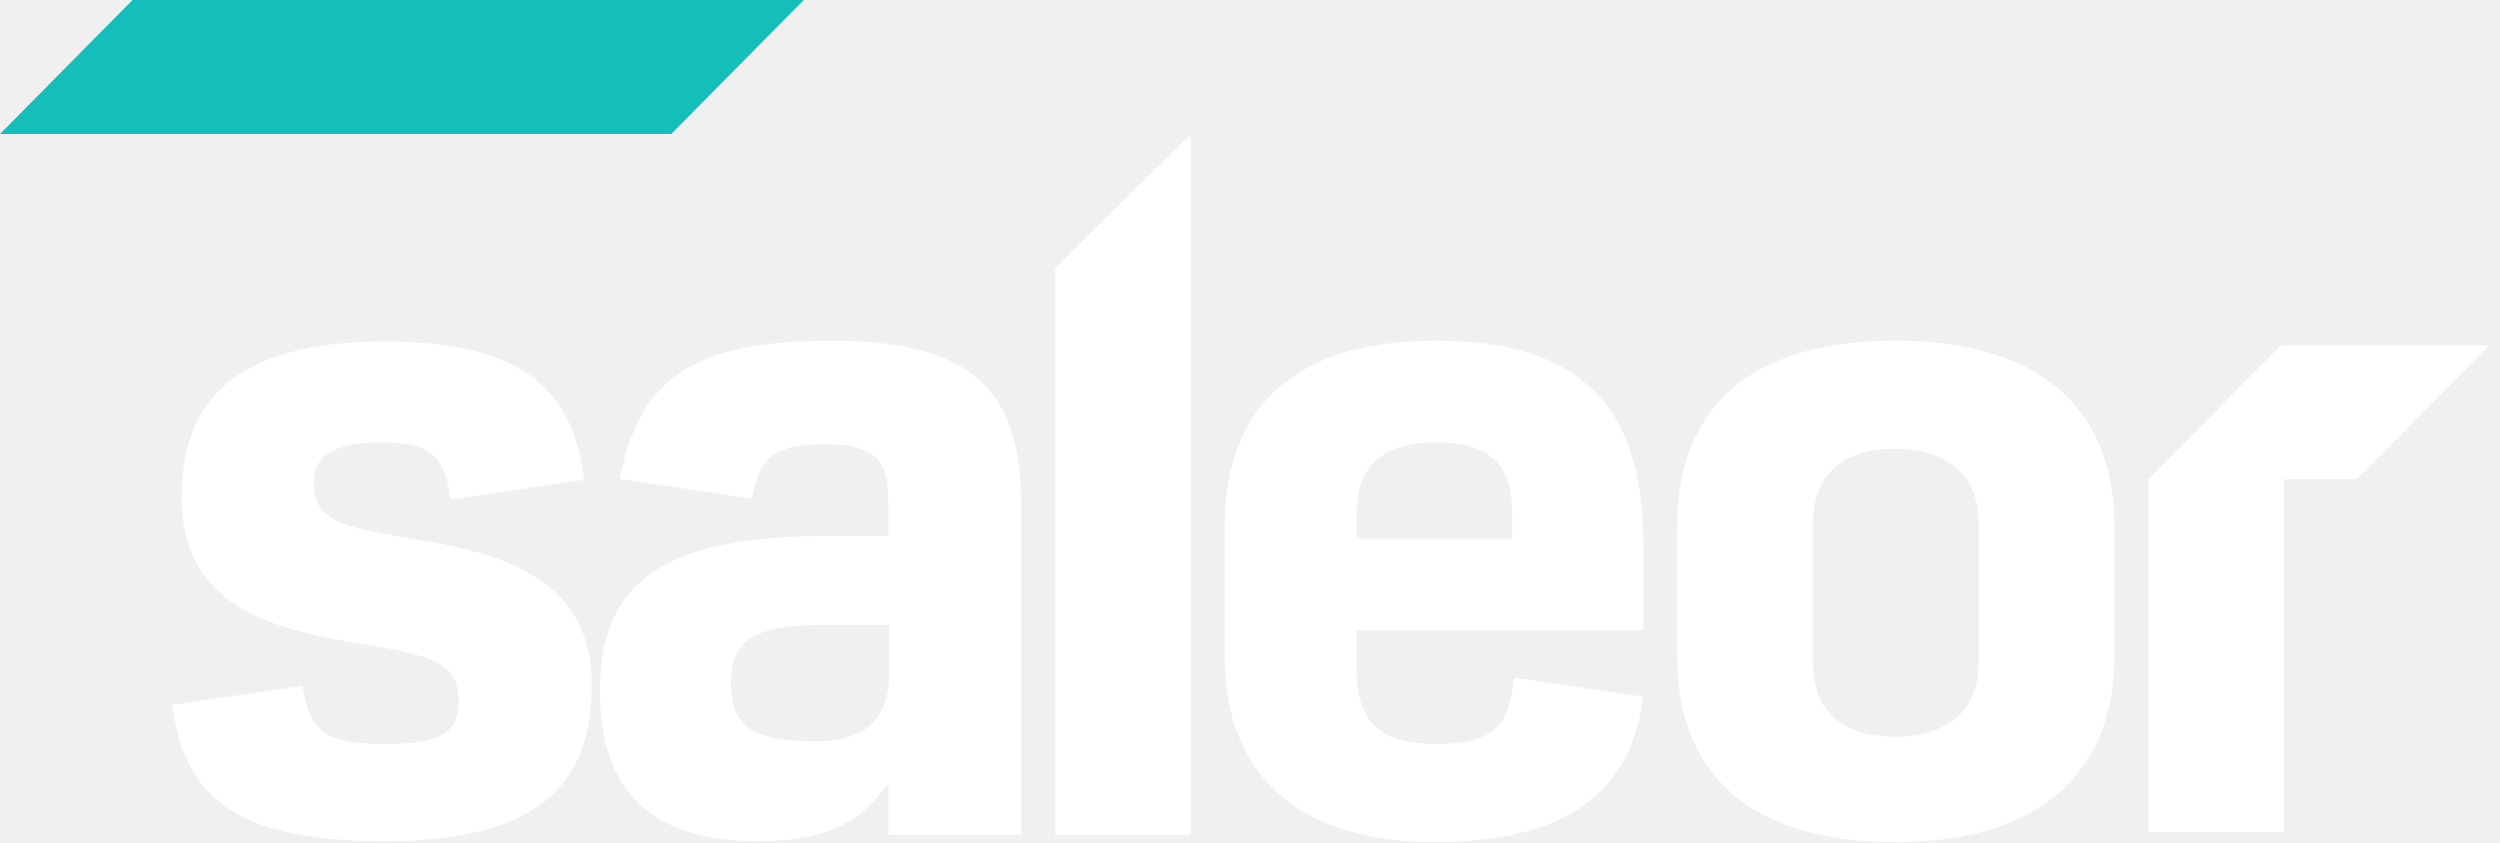
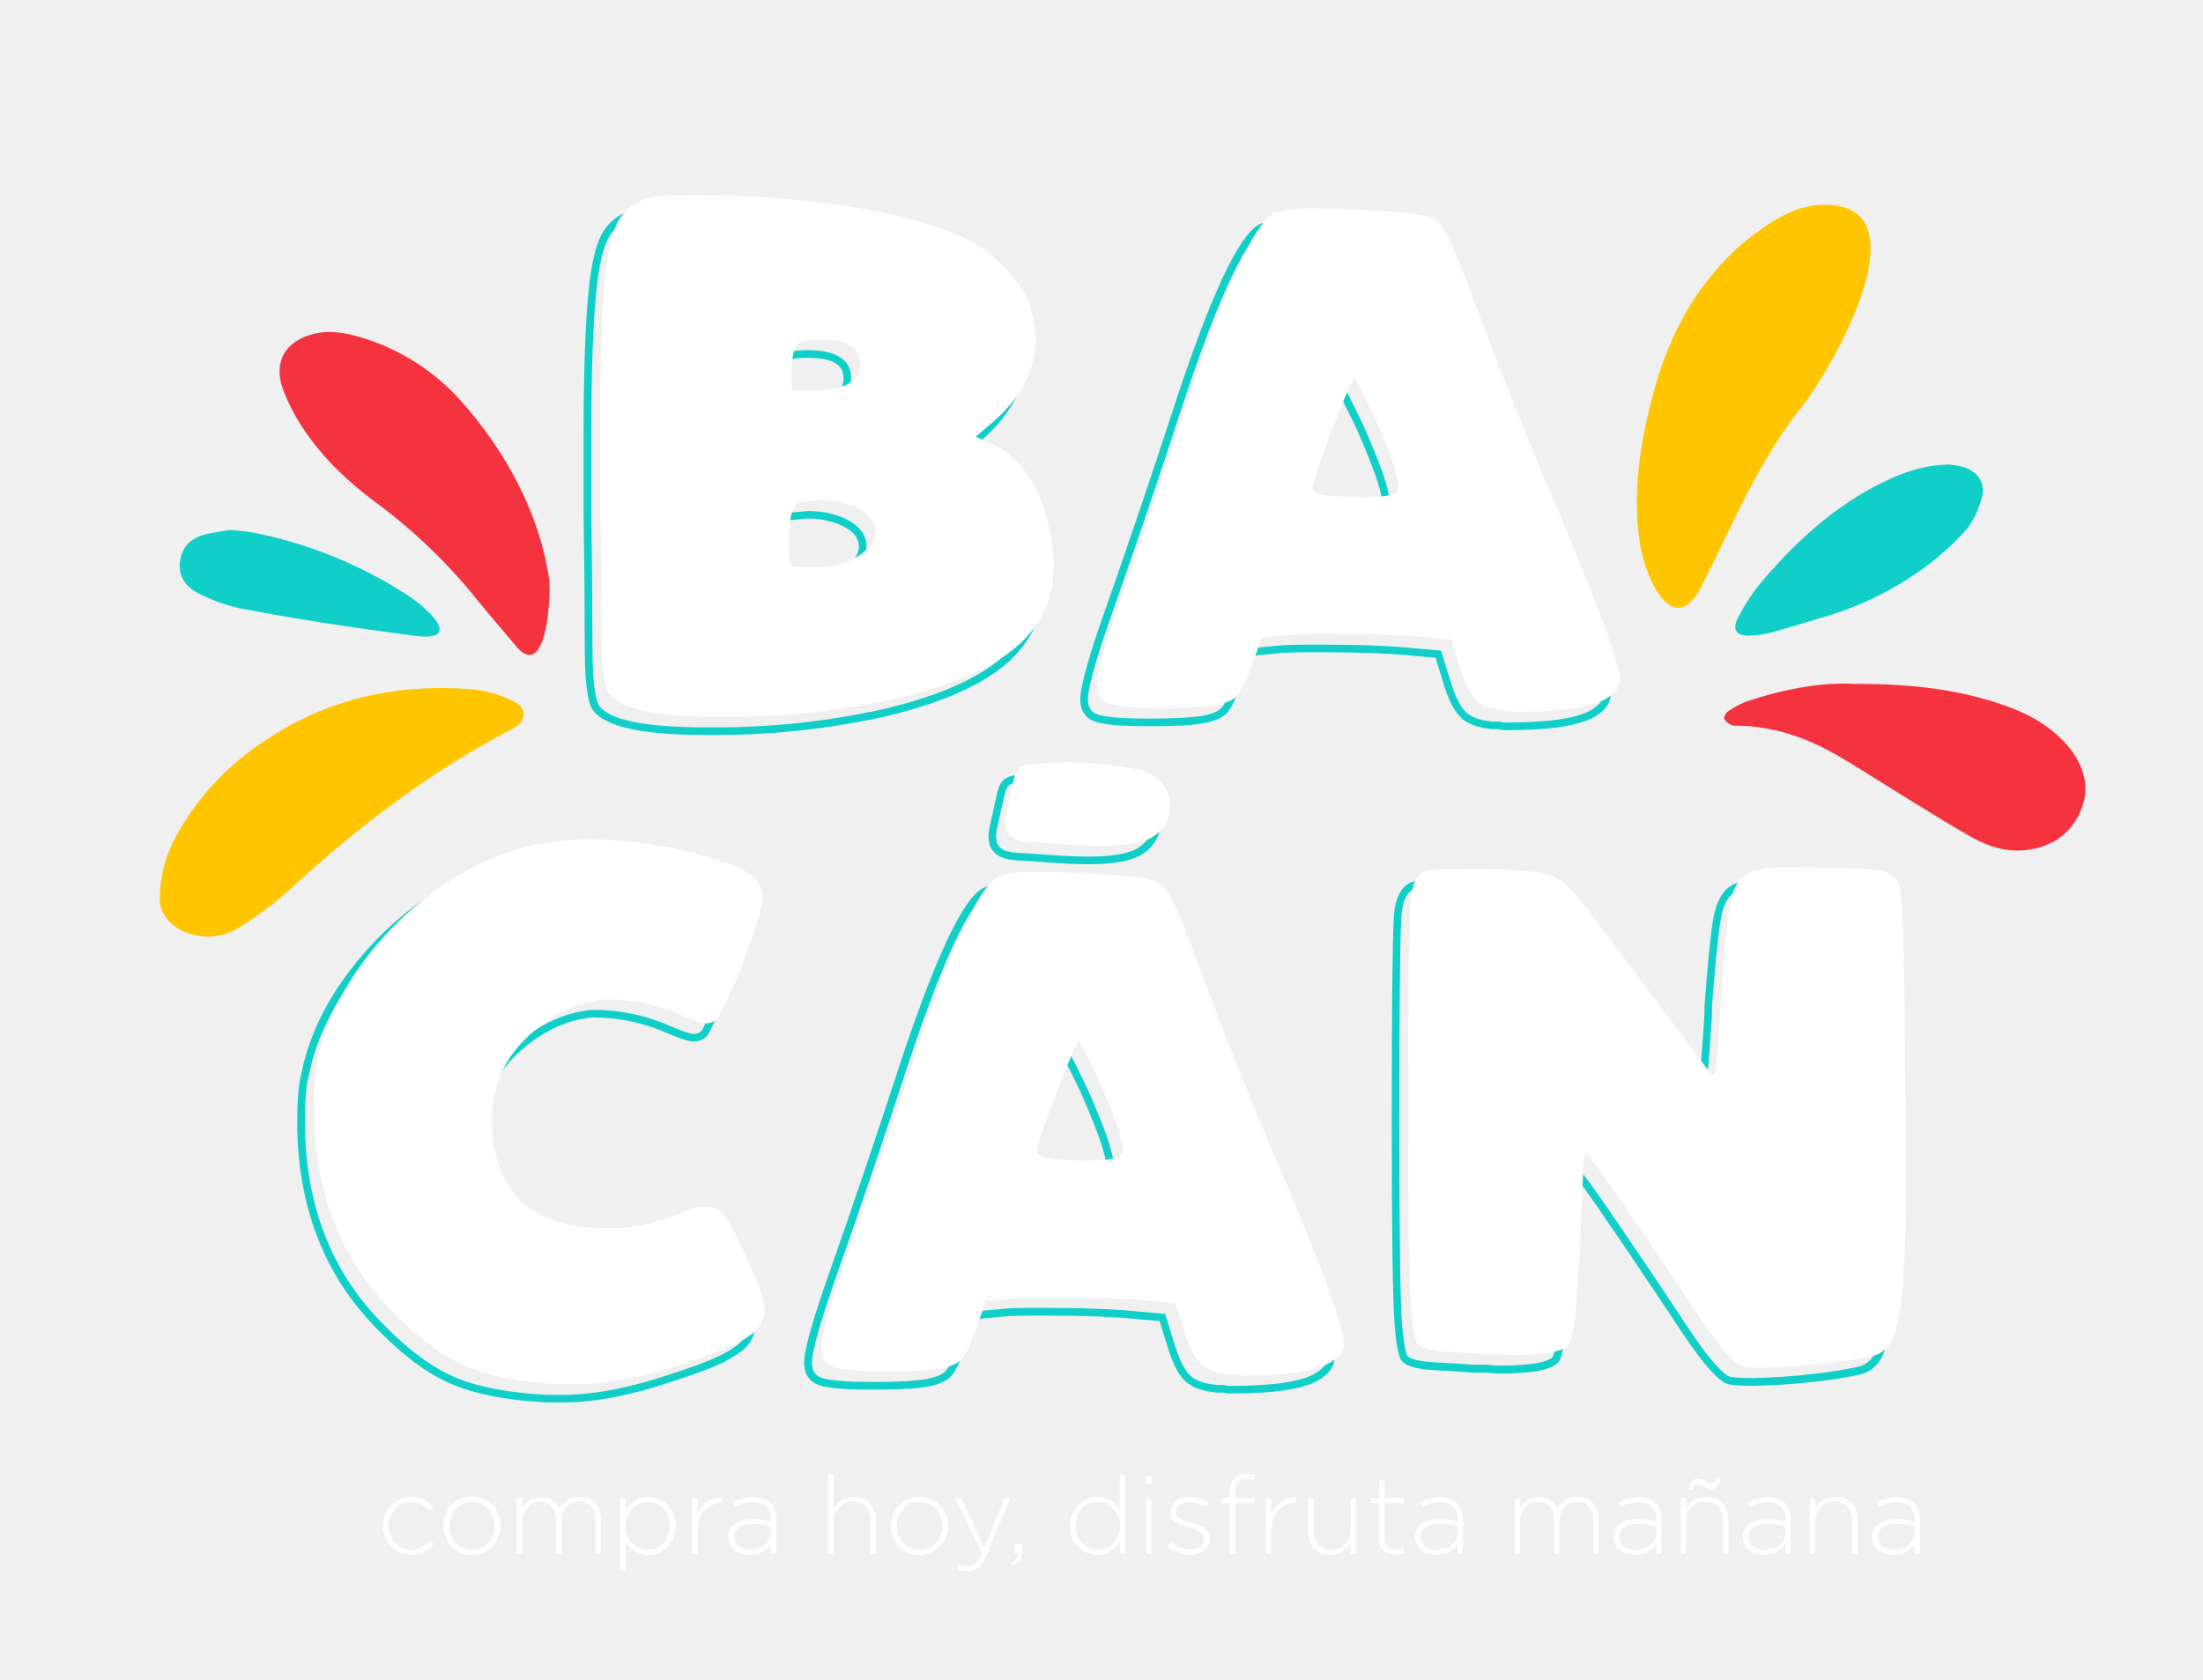
- <svg xmlns="http://www.w3.org/2000/svg" width="95" height="32" viewBox="0 0 95 32" fill="none">
-   <path d="M5.038 0L0 5.091H25.507L30.545 0H5.038Z" fill="#13BEBB" />
-   <path d="M14.642 31.965C20.909 31.965 22.485 29.445 22.485 25.994C22.485 21.748 18.653 20.954 15.466 20.436C13.031 20.022 11.921 19.815 11.921 18.331C11.921 17.226 12.887 16.812 14.463 16.812C16.397 16.812 16.934 17.364 17.113 18.986L22.199 18.227C21.769 14.741 19.799 12.98 14.606 12.98C8.912 12.98 6.907 15.258 6.907 18.883C6.871 23.577 11.312 24.061 14.606 24.613C16.648 24.993 17.436 25.338 17.436 26.684C17.436 27.789 16.755 28.272 14.714 28.272C12.458 28.272 11.777 27.892 11.491 26.063L6.549 26.788C7.014 30.481 9.199 31.965 14.642 31.965Z" fill="white" />
-   <path d="M31.035 28.169C28.635 28.169 27.776 27.651 27.776 25.925C27.776 24.371 28.635 23.75 31.214 23.75H33.792V25.545C33.792 27.271 32.933 28.169 31.035 28.169ZM28.814 31.965C31.608 31.965 32.861 31.068 33.757 29.756V31.724H38.806V19.228C38.806 15.051 37.194 12.946 31.608 12.946C26.2 12.946 24.302 14.464 23.55 18.192L28.564 18.952C28.886 17.364 29.352 16.881 31.429 16.881C33.434 16.881 33.757 17.709 33.757 19.09V20.367H31.393C24.983 20.367 22.798 22.3 22.798 26.235C22.798 30.101 24.768 31.965 28.814 31.965Z" fill="white" />
-   <path d="M40.095 31.724H45.252V5.091L40.095 10.182V31.724Z" fill="white" />
-   <path d="M51.555 20.47V19.539C51.555 17.916 52.307 16.811 54.563 16.811C56.748 16.811 57.464 17.744 57.464 19.539V20.47H51.555ZM54.563 32C60.508 32 62.084 29.238 62.442 26.477L57.536 25.752C57.321 27.409 56.999 28.272 54.563 28.272C52.093 28.272 51.555 27.064 51.555 25.476V23.957H62.442V20.643C62.442 16.018 60.616 12.945 54.563 12.945C48.583 12.945 46.541 16.052 46.541 19.987V24.958C46.541 28.79 48.619 32 54.563 32Z" fill="white" />
-   <path d="M72.004 32C77.912 32 80.348 28.997 80.348 24.958V19.987C80.348 15.88 77.912 12.945 72.004 12.945C66.094 12.945 63.731 15.88 63.731 19.987V24.958C63.731 28.997 66.059 32 72.004 32ZM72.004 27.996C69.926 27.996 68.888 26.926 68.888 25.2V19.884C68.888 18.123 69.926 17.053 72.004 17.053C74.081 17.053 75.191 18.123 75.191 19.884V25.2C75.191 26.926 74.081 27.996 72.004 27.996Z" fill="white" />
-   <path fill-rule="evenodd" clip-rule="evenodd" d="M89.558 18.213H86.794V31.616H81.637V18.213L86.675 13.123H94.596L89.558 18.213Z" fill="white" />
+ <svg xmlns="http://www.w3.org/2000/svg" id="Capa_1" data-name="Capa 1" viewBox="0 0 809.73 617.38">
+   <defs>
+     <style>.cls-1{fill:#10cfc9;}.cls-2{fill:#fff;}.cls-3{fill:#ffc600;}.cls-4{fill:#f5333f;}</style>
+   </defs>
+   <path class="cls-1" d="M261.54,270.22h-2.48c-23.09,0-36.53-3-41.1-9.06-1.38-1.92-2.25-6-2.75-12.76-.24-2.85-.36-12.84-.36-30.53l-.35-30.06V159.49c0-22.15.59-39.57,1.77-51.79,1-10.67,2.71-18,5.32-22.35s7.07-7.45,13.07-8.95c2-.5,6.89-.75,14.85-.75A368.43,368.43,0,0,1,309,80.09c17.87,3,32.11,7,42.31,12a55.48,55.48,0,0,1,15.1,11.63c4.49,4.86,7.51,9.81,9,14.7a49.59,49.59,0,0,1,1.83,11.37c0,11.2-4.92,21.43-14.6,30.39l-6.17,5.33,1.9.86c12.14,4.86,20.17,15.91,23.79,32.82a75.84,75.84,0,0,1,1.8,13.74c0,12.64-4.75,23.11-14.11,31.14-9.21,7.89-23.75,14.3-43.21,19.05A285,285,0,0,1,261.54,270.22Zm-12-191.77c-9.5,0-12.95.37-14.17.67-5.26,1.32-9.07,3.9-11.34,7.68-2.36,3.93-4,11-4.94,21.16-1.17,12.13-1.76,29.47-1.76,51.53v28.3l.35,30.06c0,17.38.12,27.58.35,30.33.59,8,1.64,10.52,2.22,11.33,3.93,5.23,17,7.9,38.84,7.9h2.48a282,282,0,0,0,64.42-7c19-4.63,33.17-10.84,42.05-18.45,8.71-7.47,13.13-17.23,13.13-29a74.59,74.59,0,0,0-1.74-13.17c-3.42-15.92-10.87-26.3-22.15-30.81l-5.94-2.7,9.44-8.15c9.05-8.38,13.66-17.92,13.66-28.31a48.14,48.14,0,0,0-1.72-10.63c-1.33-4.41-4.14-9-8.34-13.54a53,53,0,0,0-14.3-11c-9.93-4.85-23.91-8.79-41.51-11.71A365,365,0,0,0,249.51,78.45ZM294.8,215.38H292L284.7,215l-.86-7.34v-4.25c0-9.2,1.69-13.9,5.31-14.8l.2,0,7.21-.71A33.62,33.62,0,0,1,309.11,190c6.23,2.59,9.38,6.24,9.38,10.85a9.84,9.84,0,0,1-4.47,8.21C309.14,213.24,302.65,215.38,294.8,215.38Zm-7.59-3.09,4.84.29h2.75c7.16,0,13.05-1.91,17.49-5.68,2.31-1.69,3.39-3.63,3.39-6,0-3.41-2.49-6.12-7.63-8.26a31.09,31.09,0,0,0-11.42-2l-6.88.69c-1,.31-3.11,2.15-3.11,12.06v4.16Zm6.88-62H284.9V141.8c0-5.69.68-9.08,2.14-10.67s4.63-2.41,9.88-2.41c13.15,0,15.91,5.57,15.91,10.25C312.83,146.47,306.52,150.27,294.09,150.27Zm-6.38-2.8h6.38c15.93,0,15.93-6.4,15.93-8.5,0-1.84,0-7.45-13.1-7.45-5.83,0-7.4,1-7.81,1.49s-1.4,2.25-1.4,8.79Z" />
+   <path class="cls-1" d="M553.78,268.45a10.81,10.81,0,0,1-3-.36h-2.27c-5.4-.5-9.32-2-11.78-4.48s-4.57-6.84-6.54-13.51l-2.55-8.28-7.2-.62c-8.46-.94-20.55-1.41-36-1.41-9.56,0-12.87.18-14,.34l-10.5,1-3.24,9.07c-2.2,6.12-4,10-5.56,11.76s-4.58,3.23-9,4S431.17,267,422.17,267c-9.19,0-15.38-.48-18.95-1.47-4-1.1-6.16-4-6.16-8.42,0-4.94,3.38-16.78,10.34-36.21,8.46-24.2,16.31-47.4,23.34-69,13.92-42.74,24.45-65.46,32.18-69.45,3.09-1.29,7.2-1.92,12.32-1.92,8.9,0,18.34.29,28,.88,9.93.61,16.11,1.52,18.89,2.78,2.68,1.07,5.36,4.67,8.14,11s7.83,19.36,14.89,38.65c9.34,23.82,17.31,43.32,23.67,57.94C584.42,228.69,592,249.47,592,255.37c0,2.85-1.64,5.38-4.88,7.53C581.64,266.63,570.74,268.45,553.78,268.45ZM551,265.29h.23l.22.07a7.71,7.71,0,0,0,2.38.28c16.15,0,26.83-1.7,31.76-5.06,2.45-1.63,3.63-3.33,3.63-5.21,0-5.44-7.7-26.45-22.88-62.43-6.38-14.64-14.36-34.18-23.72-58.06-7.05-19.26-12-32.21-14.84-38.51-3-6.88-5.3-9-6.67-9.53-1.73-.78-6.19-1.83-18-2.55-9.64-.59-19-.88-27.86-.88-4.74,0-8.49.56-11.14,1.66-4.67,2.41-13.89,16.18-30.7,67.77-7,21.58-14.89,44.8-23.36,69-6.75,18.86-10.18,30.72-10.18,35.27,0,3.14,1.31,4.95,4.1,5.72,3.28.91,9.4,1.37,18.21,1.37s15.43-.35,19.58-1c3.65-.65,6.11-1.68,7.3-3.07.89-1,2.49-3.77,5.05-10.89l3.84-10.74,12.21-1.15c1.68-.23,6.37-.36,14.29-.36,15.51,0,27.7.48,36.24,1.43l9,.79,3.11,10.09c1.81,6.14,3.78,10.28,5.84,12.34s5.33,3.23,9.93,3.67Zm-54.49-75.74c-16.72,0-20.15-1.84-20.15-4.59,0-1.48.76-5.42,7.35-22.44,7.59-19.65,8.36-19.65,9.62-19.65s1.22,0,7.63,13.17c6.53,14.76,9.69,23.85,9.69,27.86,0,2.55-1.52,4.29-4.28,4.91A48.75,48.75,0,0,1,496.46,189.55Zm-17.34-4.7c.39.42,2.8,1.89,17.34,1.89a46.12,46.12,0,0,0,9.25-.67c1.84-.41,2.09-1.28,2.09-2.17,0-2.45-1.64-9.06-9.43-26.68-2.8-5.75-4.34-8.79-5.17-10.37-1,2-3,6.48-6.93,16.68C480.23,179.14,479.18,183.6,479.12,184.85Z" />
+   <path class="cls-1" d="M207.23,515.6h-6.37c-14.33-.71-26-3-34.69-6.65s-17.76-10.3-26.81-19.6c-20-19.73-30.12-45.66-30.12-77,0-8,.48-13.67,1.47-17.35,2.35-12.07,7.67-24,15.77-35.3A123.23,123.23,0,0,1,156,330.49a98.2,98.2,0,0,1,36.43-16.14,108.55,108.55,0,0,1,19-1.8,157.77,157.77,0,0,1,46.4,7.14c7.08,2.19,11.86,4.36,14.63,6.62a11.47,11.47,0,0,1,4.41,9.22c0,2.79-1.83,9.14-5.57,19.41a187.63,187.63,0,0,1-10.13,23.65,6.4,6.4,0,0,1-6.23,4.34c-1,0-3.14-.31-9.39-2.94a66.77,66.77,0,0,0-26.69-5.91h-2l-1.63.33c-6.66.92-13.29,3.81-19.79,8.6s-11.31,10.34-14.25,16.46a43.16,43.16,0,0,0-3.75,18.14c0,11.61,3.26,20.93,9.69,27.7s17.21,10.18,32.07,10.18a59.68,59.68,0,0,0,24.89-5.19,22,22,0,0,1,10.49-2.6,9.53,9.53,0,0,1,7,2.53c2.05,2.31,5,7.57,8.94,16.15,3.91,8.4,6.07,14,6.63,17a10.34,10.34,0,0,1,.4,3.59c0,4.51-2.12,8.12-6.32,10.74-3.83,2.88-11.26,6.08-22.6,9.7C232.86,512.84,218.9,515.6,207.23,515.6Zm4.25-200.25A106.08,106.08,0,0,0,193,317.1a95.49,95.49,0,0,0-35.35,15.69,120.2,120.2,0,0,0-28.86,28.5c-7.87,11-13,22.54-15.33,34.3-.92,3.49-1.39,9.08-1.39,16.72,0,30.6,9.86,55.86,29.31,75.07,8.8,9,17.52,15.42,25.92,19s19.73,5.74,33.66,6.43h6.3c11.36,0,25-2.71,40.59-8.06,10.91-3.48,18.27-6.63,21.9-9.35,3.46-2.17,5.1-4.9,5.1-8.43a8.28,8.28,0,0,0-.21-2.57l-.13-.38c-.45-2.7-2.61-8.23-6.43-16.45s-6.66-13.39-8.44-15.4a6.77,6.77,0,0,0-5-1.65,19.29,19.29,0,0,0-9.24,2.3,62.54,62.54,0,0,1-26.14,5.48c-15.66,0-27.13-3.72-34.1-11.05S174.69,430,174.69,417.61a46.12,46.12,0,0,1,4-19.33,47.78,47.78,0,0,1,15.13-17.53c6.88-5.07,13.94-8.13,21-9.1l2-.37h2.13a69.54,69.54,0,0,1,27.8,6.13c5.59,2.36,7.59,2.72,8.28,2.72a3.63,3.63,0,0,0,3.66-2.66l.06-.15a182.17,182.17,0,0,0,10-23.34c4.47-12.24,5.4-16.78,5.4-18.45a8.63,8.63,0,0,0-3.38-7c-2.44-2-7.05-4.06-13.67-6.11A154.92,154.92,0,0,0,211.48,315.35Z" />
+   <path class="cls-1" d="M452.41,512.33a10.85,10.85,0,0,1-3-.35H447.1c-5.39-.5-9.31-2-11.78-4.48s-4.57-6.84-6.54-13.51l-2.55-8.28-7.2-.62c-8.46-.94-20.55-1.41-36-1.41-9.55,0-12.86.18-14,.34l-10.5,1-3.24,9.07c-2.2,6.12-4,10-5.56,11.76s-4.57,3.23-9,4-11.06,1.08-20.05,1.08c-9.18,0-15.38-.48-18.95-1.47-4-1.1-6.16-4-6.16-8.42,0-4.94,3.39-16.78,10.34-36.21,8.48-24.25,16.34-47.46,23.34-68.95,13.93-42.74,24.45-65.46,32.18-69.45,3.1-1.3,7.21-1.93,12.32-1.93,8.92,0,18.35.3,28,.89,9.94.61,16.12,1.52,18.9,2.78,2.67,1.07,5.35,4.66,8.13,11s7.84,19.36,14.89,38.65c9.34,23.8,17.3,43.31,23.68,57.94,15.55,36.86,23.11,57.64,23.11,63.54,0,2.85-1.64,5.38-4.87,7.53C480.27,510.52,469.37,512.33,452.41,512.33Zm-2.83-3.15h.23l.22.07a7.71,7.71,0,0,0,2.38.28c16.15,0,26.84-1.7,31.76-5.06,2.45-1.63,3.64-3.33,3.64-5.21,0-5.44-7.7-26.45-22.89-62.43-6.38-14.65-14.36-34.19-23.72-58.06-7-19.26-12-32.2-14.83-38.51-3-6.88-5.31-9-6.68-9.53-1.72-.78-6.18-1.83-18-2.55-9.63-.59-19-.88-27.86-.88-4.74,0-8.49.55-11.14,1.66-4.67,2.41-13.88,16.18-30.69,67.77-7,21.52-14.88,44.74-23.36,69-6.76,18.86-10.18,30.72-10.18,35.27,0,3.13,1.3,5,4.09,5.72,3.28.91,9.41,1.37,18.21,1.37s15.43-.35,19.58-1.05c3.65-.64,6.12-1.67,7.31-3.06.89-1,2.49-3.78,5.05-10.89l3.83-10.74,12.22-1.15c1.67-.24,6.37-.36,14.28-.36,15.51,0,27.7.48,36.24,1.43l9,.78,3.11,10.1c1.82,6.13,3.78,10.28,5.84,12.34s5.34,3.23,9.94,3.66ZM395.1,433.44c-16.73,0-20.16-1.84-20.16-4.59,0-1.48.77-5.42,7.35-22.44,7.6-19.65,8.36-19.65,9.62-19.65s1.23,0,7.63,13.17c6.53,14.75,9.7,23.85,9.7,27.86,0,2.55-1.53,4.29-4.29,4.91A48.63,48.63,0,0,1,395.1,433.44Zm-17.35-4.7c.39.42,2.8,1.89,17.35,1.89a46.08,46.08,0,0,0,9.24-.67c1.84-.41,2.09-1.28,2.09-2.17,0-2.45-1.63-9.06-9.43-26.68-2.8-5.75-4.33-8.79-5.17-10.37-1,2-3,6.48-6.92,16.68C378.87,423,377.81,427.49,377.75,428.74Z" />
+   <path class="cls-1" d="M644.17,509.5c-6.58,0-8.57-.45-9.5-.79-1.53-.55-3.28-1.95-5.34-4.28-3.34-3.32-8.37-10.23-15.35-21-23.31-35-32-47.26-35.16-51.26-.21,2.1-.5,6.12-.82,13.76-1.8,51.5-4.3,54-5.36,55.07-2.7,2.69-9.53,4-21.51,4a28.93,28.93,0,0,1-4.72-.36h-5.19q-3.81-.36-13.87-.88c-7.61-.4-11.65-1.8-12.73-4.41-.89-2.15-1.56-6.17-2-12.28-.71-8.25-1.07-33.4-1.07-74.76,0-39.86.24-64.07.71-74,.25-7.63,2.45-12.34,6.54-14l.25-.07c2.47-.5,7.31-.74,14.78-.74h8.14a175.33,175.33,0,0,1,18.78,1.25,21,21,0,0,1,10,4,58.79,58.79,0,0,1,9.09,10.16l44.58,59.44.06.09c.32-2.32.84-7.82,1.67-20.57a71.9,71.9,0,0,0,.35-8.05c1.18-15.63,2.25-26.33,3.2-31.9,1-5.9,3.11-10,6.27-12.07s8.21-3.07,15.64-3.07l17.36.36h0c10.11,0,16.49.48,19.51,1.48,3.55,1.1,5.78,3.72,6.59,7.78,1,6.34,1.56,28.05,1.8,66.43,0,7.31.12,13.6.35,18.69v16.7c0,25.41-.72,43-2.14,52.22-1,6.38-2.26,10.78-3.91,13.44a11.73,11.73,0,0,1-7.2,5.39,142.29,142.29,0,0,1-15.21,2.51A221.65,221.65,0,0,1,644.17,509.5ZM578,427.8l.28,0c1,.21,2.34.47,38,54,6.77,10.52,11.83,17.46,15,20.66,2.2,2.48,3.52,3.3,4.26,3.57s2.88.62,8.54.62a220.07,220.07,0,0,0,24.25-1.76,139.6,139.6,0,0,0,14.85-2.44,8.93,8.93,0,0,0,5.53-4.16c1.43-2.3,2.61-6.47,3.52-12.39,1.4-9.09,2.11-26.52,2.11-51.79V417.53c-.23-5.08-.36-11.41-.36-18.75-.23-37.71-.82-59.9-1.75-65.95-.59-3-2.13-4.81-4.69-5.6s-9-1.35-18.69-1.35l-17.36-.35c-6.74,0-11.47.87-14.06,2.59s-4.19,5.1-5,10.21c-.94,5.49-2,16.1-3.17,31.54a72.44,72.44,0,0,1-.36,8.2c-1.45,22.39-2,22.89-2.53,23.47a2,2,0,0,1-1.58.58c-.91-.09-1.74-.78-2.7-2.21L577.6,340.53a56.5,56.5,0,0,0-8.6-9.65,18.19,18.19,0,0,0-8.71-3.42,171,171,0,0,0-18.4-1.23h-8.1c-7,0-11.79.22-14.1.66-2.89,1.24-4.46,5.08-4.67,11.43-.47,9.92-.7,34.09-.7,73.9,0,41.28.35,66.35,1,74.53.46,5.74,1.08,9.59,1.85,11.44.21.52,1.57,2.23,10.27,2.68,6.75.34,11.42.64,13.87.88h5.28l.12,0a26.79,26.79,0,0,0,4.37.33c13.55,0,18.1-1.7,19.53-3.12.83-1,3-8.05,4.54-53.2C576,427.8,576.35,427.8,578,427.8Z" />
+   <path class="cls-1" d="M399.92,317.74c-6.06,0-12.39-.47-17.86-.88-2.85-.22-5.31-.4-7.27-.48-3.8-.15-8-.74-10.16-4-1.91-2.86-1.32-6.46-.61-9.61l2.35-10.56c.51-2.27,1.17-4.6,3.18-6a8.75,8.75,0,0,1,4.08-1.23,121.62,121.62,0,0,1,41,2.13A15.2,15.2,0,0,1,426.45,299a14.25,14.25,0,0,1-6.08,14.71C415.93,316.86,408.17,317.74,399.92,317.74Zm-12-30.77a121,121,0,0,0-14,.82,6.39,6.39,0,0,0-2.83.77c-1.15.79-1.61,2.46-2,4.26l-2.36,10.56c-.6,2.71-1.08,5.51.21,7.44,1.48,2.21,4.84,2.64,7.94,2.76h0c2,.08,4.49.26,7.37.48,11.79.89,29.61,2.23,36.48-2.62a11.51,11.51,0,0,0,4.95-11.87,12.43,12.43,0,0,0-9.71-9.7A119,119,0,0,0,387.91,287Z" />
+   <path class="cls-2" d="M254.28,71.73a364.34,364.34,0,0,1,59.27,4.42q26.7,4.42,41.92,11.85a54,54,0,0,1,14.68,11.32q6.56,7.08,8.67,14.15a48.9,48.9,0,0,1,1.77,11q0,16.27-14.15,29.37l-7.78,6.72,3.89,1.77q17.68,7.08,23,31.84a74.72,74.72,0,0,1,1.77,13.45q0,18.39-13.62,30.07t-42.63,18.75a282.1,282.1,0,0,1-64.75,7.08h-2.47q-33.63,0-40-8.49-1.79-2.48-2.48-12-.36-4.25-.35-30.43l-.36-30.07V154.16q0-33.24,1.77-51.65,1.41-15.57,5.13-21.76t12.21-8.32Q242.6,71.72,254.28,71.73Zm47.06,112.15-7.08.71Q290,185.66,290,198v4.25l.71,6,6,.36h2.83q11.32,0,18.4-6a8.46,8.46,0,0,0,3.89-7.07q0-6-8.49-9.56A32.29,32.29,0,0,0,301.34,183.88Zm.35-59.08c-4.72,0-7.66.65-8.84,1.94s-1.77,4.55-1.77,9.73v7.08h7.78q17.34,0,17.34-9.91Q316.2,124.81,301.69,124.8Z" />
+   <path class="cls-2" d="M480,76.68q13.44,0,27.95.88t18.4,2.66q3.52,1.41,7.43,10.26Q538,100,548.65,129q14.15,36.09,23.7,58,23,54.48,23,63c0,2.36-1.41,4.49-4.25,6.37q-7.79,5.31-32.54,5.31a9,9,0,0,1-2.83-.36h-2.48q-7.43-.71-10.79-4.06t-6.2-12.92l-2.83-9.2-8.13-.71q-12.74-1.4-36.09-1.41-11.67,0-14.15.35l-11.32,1.06-3.54,9.91q-3.18,8.85-5.31,11.32c-1.41,1.66-4.13,2.83-8.14,3.54q-6.36,1.06-19.81,1.06t-18.57-1.41c-3.43-.94-5.13-3.3-5.13-7.08q0-7.06,10.26-35.73,12.74-36.44,23.35-69,20.5-63,31.49-68.64Q472.59,76.68,480,76.68Zm18,62.27q-1.05,0-8.31,18.75t-7.25,21.94q0,3.18,18.75,3.18a46.93,46.93,0,0,0,9.55-.71c2.12-.47,3.19-1.64,3.19-3.54q0-5.65-9.56-27.24Q498.41,139,498.05,139Z" />
+   <path class="cls-2" d="M216.25,308.63a156,156,0,0,1,46,7.07q10.25,3.18,14.15,6.37a10.07,10.07,0,0,1,3.89,8.14q0,3.9-5.48,18.93a184.34,184.34,0,0,1-10.09,23.52,5,5,0,0,1-5,3.54q-2.13,0-8.85-2.83a67.79,67.79,0,0,0-27.24-6h-2.12l-1.77.35q-10.26,1.43-20.34,8.84t-14.69,17a44.38,44.38,0,0,0-3.89,18.75q0,18,10.08,28.66T224,451.56a60.83,60.83,0,0,0,25.47-5.31,20.67,20.67,0,0,1,9.9-2.47,8.17,8.17,0,0,1,6,2.12q2.83,3.18,8.67,15.75t6.54,16.8a8.88,8.88,0,0,1,.36,3.18q0,6-5.66,9.56-5.67,4.24-22.29,9.55-23.72,8.14-41,8.14h-6.37q-21.22-1.06-34.14-6.55t-26.36-19.28Q115.41,453.7,115.42,407q0-11.67,1.41-17,3.54-18,15.57-34.85a121.13,121.13,0,0,1,29.19-28.83,96.43,96.43,0,0,1,35.91-15.93A107.62,107.62,0,0,1,216.25,308.63Z" />
+   <path class="cls-2" d="M378.64,320.57q13.46,0,27.95.88t18.4,2.66q3.54,1.41,7.43,10.26,4.24,9.54,14.86,38.56Q461.42,409,471,431q23,54.49,23,63,0,3.54-4.24,6.37-7.78,5.31-32.55,5.31a9,9,0,0,1-2.83-.36h-2.48q-7.42-.71-10.79-4.07t-6.19-12.91l-2.83-9.2-8.14-.71Q411.2,477,387.84,477q-11.67,0-14.15.35l-11.32,1.06-3.54,9.91q-3.18,8.85-5.31,11.32c-1.41,1.66-4.12,2.83-8.13,3.54q-6.37,1.06-19.82,1.06T307,502.78q-5.13-1.41-5.13-7.08,0-7.08,10.26-35.73,12.74-36.45,23.35-69Q356,328,367,322.34,371.22,320.57,378.64,320.57Zm18.05,62.27q-1.06,0-8.32,18.75t-7.25,21.93q0,3.19,18.75,3.19a47,47,0,0,0,9.56-.71q3.18-.71,3.18-3.54,0-5.65-9.55-27.24Q397,382.85,396.69,382.84Z" />
+   <path class="cls-2" d="M538.56,319.51h8.14a168.13,168.13,0,0,1,18.58,1.24,19.44,19.44,0,0,1,9.37,3.71q3.54,2.84,8.85,9.91l44.58,59.44c.94,1.41,1.64,1.89,2.12,1.41s1.18-8,2.12-22.64a71.51,71.51,0,0,0,.36-8.14q1.76-23.35,3.18-31.67t5.66-11.14q4.25-2.83,14.86-2.83l17.34.35q14.85,0,19.1,1.42c3.06.94,5,3.18,5.66,6.72q1.41,9.21,1.77,66.16,0,11,.36,18.75v16.63q0,38.22-2.13,52-1.41,9.21-3.71,12.91a10.38,10.38,0,0,1-6.37,4.78,141.58,141.58,0,0,1-15,2.48A221.77,221.77,0,0,1,649,502.78q-7.08,0-9-.71t-4.78-3.89q-4.95-4.95-15.21-20.88-35.38-53.07-37.15-53.42-.72,0-1.42,16.63-1.77,50.94-5,54.13-3.54,3.54-20.52,3.54a27.61,27.61,0,0,1-4.6-.36H546q-3.54-.35-13.79-.88c-6.85-.36-10.68-1.53-11.5-3.54s-1.48-5.95-2-11.85q-1.07-12.39-1.06-74.65,0-59.08.71-73.95.35-10.62,5.66-12.74Q527.59,319.51,538.56,319.51Z" />
+   <path class="cls-2" d="M379.62,309.65c-3.35-.13-7.19-.59-9.05-3.37-1.62-2.44-1.05-5.67-.41-8.53l2.36-10.56c.42-1.92,1-4,2.59-5.12a7.72,7.72,0,0,1,3.45-1,121,121,0,0,1,40.51,2.11c11.5,2.58,15.25,17,5.26,24.08C415.36,313.59,390.16,310.07,379.62,309.65Z" />
+   <path class="cls-3" d="M687.16,96.54c-2.66,18.81-18.17,44.52-24.73,52.75-16.12,20.25-25.38,43.25-36.94,66.07-10.5,20.73-20.92-3.34-22.75-15.69-2.67-18-.12-35.47,4.34-52.81,4.31-16.77,11-32.44,22.25-45.88a90.19,90.19,0,0,1,22.09-19.46c5.54-3.37,11.38-6,18-6.21C685.08,74.75,688.91,84.15,687.16,96.54Z" />
+   <path class="cls-3" d="M58.73,330.5a47.94,47.94,0,0,1,6.05-23.14,96.65,96.65,0,0,1,27.79-31.68c24.56-18.26,52.35-24.93,82.53-22.08A40.86,40.86,0,0,1,189,258c4.85,2.4,4.45,7.27-.33,9.75-30.5,15.82-57.49,36.46-82.64,59.71a125.42,125.42,0,0,1-18,13.41,21.23,21.23,0,0,1-16.68,2.88C63.12,341.72,58.64,336.09,58.73,330.5Z" />
+   <path class="cls-4" d="M201.79,221.64c-.65,10.08-3.28,23.91-10.62,17.51a17.34,17.34,0,0,1-1.73-1.9c-4.56-5.41-9.24-10.72-13.65-16.24a201.54,201.54,0,0,0-37.9-36.48c-9.86-7.28-18.76-15.76-25.72-25.94a70.87,70.87,0,0,1-8.09-15.26c-3.85-10.38.91-18.24,11.71-20.68,5.87-1.32,11.53-.24,17.1,1.46a79.45,79.45,0,0,1,36.47,23.23c16.19,18.09,29,41.27,32.46,65.58A53.31,53.31,0,0,1,201.79,221.64Z" />
+   <path class="cls-4" d="M681.7,251.42c19.92,0,36.25,1.82,52.11,6.93,7.4,2.38,14.47,5.42,20.53,10.37a40.21,40.21,0,0,1,6.75,6.8c5.39,7.17,7.24,15.09,3.26,23.52S753.14,311.71,744,312.59c-6.88.65-13.25-1.41-19.09-4.68-8.58-4.82-16.9-10.1-25.3-15.23s-16.62-10.6-25.18-15.45c-11.13-6.3-23-10.28-36-10.43a4.22,4.22,0,0,1-1.9-.17,6.48,6.48,0,0,1-2.74-2.17c-.29-.6.39-2.2,1.09-2.68a29,29,0,0,1,6.64-3.71C655.57,253.23,670.07,250.77,681.7,251.42Z" />
+   <path class="cls-1" d="M716.47,170.8a34.62,34.62,0,0,1,4.84.79c5.42,1.53,8.6,5.77,7.17,11.15-1.18,4.42-3.16,9.1-6.15,12.45A99.6,99.6,0,0,1,706,209.64a118,118,0,0,1-35.16,17.07c-6.58,1.94-13.13,4-19.75,5.82a35.85,35.85,0,0,1-8.26,1.16c-4.71.13-6.25-2.33-4-6.58a70.12,70.12,0,0,1,7.2-11.41c13.21-16,28.28-29.94,47.29-39C700.41,173.38,707.68,170.88,716.47,170.8Z" />
+   <path class="cls-1" d="M84.71,194.82c3.66.45,6.67.6,9.59,1.21a162.46,162.46,0,0,1,55,22.46c8.26,5.31,21.48,17.73,2.74,15.23-21.73-2.89-43.11-6-64.57-10.22a60.91,60.91,0,0,1-14.39-5.29c-4.5-2.16-7.43-6-7-11.31.5-5.54,3.88-9,9.12-10.36C78.54,195.67,82,195.3,84.71,194.82Z" />
+   <path class="cls-2" d="M140.73,561.06V561a10.59,10.59,0,0,1,10.39-10.68,10.71,10.71,0,0,1,8.16,3.76l-1.4,1.44c-1.76-1.8-3.76-3.36-6.8-3.36-4.64,0-8.23,3.88-8.23,8.76V561a8.58,8.58,0,0,0,8.39,8.84,9.09,9.09,0,0,0,6.84-3.41l1.36,1.2a10.46,10.46,0,0,1-18.71-6.55Z" />
+   <path class="cls-2" d="M163,561.06V561a10.48,10.48,0,1,1,20.95-.08V561a10.53,10.53,0,0,1-10.52,10.67A10.41,10.41,0,0,1,163,561.06Zm18.83,0V561a8.55,8.55,0,0,0-8.4-8.84c-4.84,0-8.31,4-8.31,8.76V561a8.55,8.55,0,0,0,8.39,8.84C178.32,569.82,181.8,565.86,181.8,561.06Z" />
+   <path class="cls-2" d="M190,550.78h2v3.64c1.32-2.12,3.16-4.12,6.8-4.12a7.32,7.32,0,0,1,6.87,4.4,8.1,8.1,0,0,1,7.36-4.4c4.84,0,7.84,3.4,7.84,8.52v12.35h-2V559.06c0-4.4-2.28-7-6-7-3.44,0-6.44,2.64-6.44,7.2v11.87h-2V558.94c0-4.24-2.31-6.84-5.95-6.84s-6.52,3.2-6.52,7.32v11.75h-2Z" />
+   <path class="cls-2" d="M228,550.78h2v4.56c1.76-2.68,4.36-5,8.39-5,4.92,0,9.92,4,9.92,10.6V561c0,6.63-5,10.67-9.92,10.67a9.82,9.82,0,0,1-8.39-4.87v10.79h-2Zm18.15,10.28V561c0-5.36-3.72-8.8-8-8.8a8.54,8.54,0,0,0-8.31,8.76V561a8.51,8.51,0,0,0,8.31,8.75C242.59,569.77,246.15,566.54,246.15,561.06Z" />
+   <path class="cls-2" d="M254.4,550.78h2v5.8a9.62,9.62,0,0,1,9-6.12v2.16h-.2c-4.72,0-8.83,3.56-8.83,10.2v8.35h-2Z" />
+   <path class="cls-2" d="M267.72,565.25v-.08c0-4.23,3.63-6.63,8.91-6.63a24.54,24.54,0,0,1,6.76.88v-.88c0-4.12-2.52-6.24-6.72-6.24a13.6,13.6,0,0,0-6.39,1.64l-.73-1.72a16.39,16.39,0,0,1,7.24-1.76,8.81,8.81,0,0,1,6.44,2.24,7.74,7.74,0,0,1,2.08,5.76v12.71h-1.92v-3.4a9.28,9.28,0,0,1-7.8,3.88C271.79,571.65,267.72,569.49,267.72,565.25Zm15.71-1.72v-2.31a27,27,0,0,0-6.92-.92c-4.32,0-6.72,1.91-6.72,4.76v.08c0,3,2.8,4.68,5.92,4.68C279.87,569.82,283.43,567.26,283.43,563.53Z" />
+   <path class="cls-2" d="M304.35,542h2v12.6a8,8,0,0,1,7.36-4.28c5.15,0,8.16,3.52,8.16,8.4v12.47h-2V559.06c0-4.2-2.37-7-6.48-7a7,7,0,0,0-7.08,7.28v11.79h-2Z" />
+   <path class="cls-2" d="M327.47,561.06V561A10.54,10.54,0,0,1,338,550.3a10.43,10.43,0,0,1,10.44,10.6V561a10.53,10.53,0,0,1-10.51,10.67A10.42,10.42,0,0,1,327.47,561.06Zm18.83,0V561a8.55,8.55,0,0,0-8.39-8.84c-4.84,0-8.32,4-8.32,8.76V561a8.56,8.56,0,0,0,8.39,8.84C342.82,569.82,346.3,565.86,346.3,561.06Z" />
+   <path class="cls-2" d="M351.71,576.81l.68-1.72a7.11,7.11,0,0,0,3.48.76c2.11,0,3.51-1.24,5-4.8l-9.8-20.27h2.28L361.86,569l7.36-18.23h2.16l-8.84,21.11c-1.79,4.28-3.88,5.8-6.79,5.8A9.18,9.18,0,0,1,351.71,576.81Z" />
+   <path class="cls-2" d="M371.79,574.45c1.72-.88,2.36-1.76,2.24-3.28H373v-3.4h2.64v3c0,2.48-.92,3.8-3.32,4.72Z" />
+   <path class="cls-2" d="M393.27,561.06V561c0-6.64,5-10.68,9.91-10.68a9.81,9.81,0,0,1,8.4,4.88V542h2v29.19h-2v-4.55c-1.76,2.67-4.36,5-8.4,5C398.27,571.65,393.27,567.69,393.27,561.06Zm18.43,0v-.08a8.52,8.52,0,0,0-8.32-8.76c-4.44,0-8,3.24-8,8.72V561c0,5.35,3.71,8.79,8,8.79A8.53,8.53,0,0,0,411.7,561Z" />
+   <path class="cls-2" d="M421,542.79h2.44v2.68H421Zm.24,8h2v20.39h-2Z" />
+   <path class="cls-2" d="M429.18,568.61l1.16-1.56a12,12,0,0,0,7.32,2.68c2.76,0,4.92-1.52,4.92-3.87v-.08c0-2.4-2.56-3.28-5.4-4.08-3.32-1-7-2-7-5.6V556c0-3.28,2.76-5.64,6.72-5.64a13.77,13.77,0,0,1,7.24,2.24l-1,1.64a11.72,11.72,0,0,0-6.28-2c-2.8,0-4.64,1.52-4.64,3.56v.08c0,2.28,2.76,3.12,5.68,4,3.28.92,6.72,2.12,6.72,5.72v.08c0,3.63-3.12,6-7,6A14,14,0,0,1,429.18,568.61Z" />
+   <path class="cls-2" d="M452,552.58h-3v-1.8h3v-2a7.38,7.38,0,0,1,1.8-5.32,5.84,5.84,0,0,1,4.27-1.59,8.66,8.66,0,0,1,3,.48v1.83a9.73,9.73,0,0,0-3-.51c-2.79,0-4.11,1.67-4.11,5.15v2h7.12v1.8H454v18.59h-2Z" />
+   <path class="cls-2" d="M465.3,550.78h2v5.8a9.63,9.63,0,0,1,9-6.12v2.16h-.2c-4.71,0-8.83,3.56-8.83,10.2v8.35h-2Z" />
+   <path class="cls-2" d="M480.9,563.26V550.78h2V562.9c0,4.2,2.36,7,6.47,7a7,7,0,0,0,7.08-7.27v-11.8h2v20.39h-2v-3.8a8,8,0,0,1-7.35,4.28C483.9,571.65,480.9,568.13,480.9,563.26Z" />
+   <path class="cls-2" d="M506.9,565.94V552.58h-3v-1.8h3v-6.51h2v6.51H516v1.8h-7.15v13.15c0,2.92,1.71,4,4.07,4a6.83,6.83,0,0,0,3-.72v1.84a7.49,7.49,0,0,1-3.32.72C509.45,571.53,506.9,569.82,506.9,565.94Z" />
+   <path class="cls-2" d="M520.14,565.25v-.08c0-4.23,3.63-6.63,8.91-6.63a24.54,24.54,0,0,1,6.76.88v-.88c0-4.12-2.52-6.24-6.72-6.24a13.67,13.67,0,0,0-6.4,1.64l-.72-1.72a16.39,16.39,0,0,1,7.24-1.76,8.81,8.81,0,0,1,6.44,2.24,7.74,7.74,0,0,1,2.08,5.76v12.71h-1.92v-3.4a9.28,9.28,0,0,1-7.8,3.88C524.21,571.65,520.14,569.49,520.14,565.25Zm15.71-1.72v-2.31a27,27,0,0,0-6.92-.92c-4.32,0-6.72,1.91-6.72,4.76v.08c0,3,2.8,4.68,5.92,4.68C532.29,569.82,535.85,567.26,535.85,563.53Z" />
+   <path class="cls-2" d="M556.77,550.78h2v3.64c1.32-2.12,3.16-4.12,6.8-4.12a7.32,7.32,0,0,1,6.87,4.4,8.1,8.1,0,0,1,7.36-4.4c4.84,0,7.83,3.4,7.83,8.52v12.35h-2V559.06c0-4.4-2.28-7-6-7-3.44,0-6.44,2.64-6.44,7.2v11.87h-2V558.94c0-4.24-2.31-6.84-6-6.84s-6.52,3.2-6.52,7.32v11.75h-2Z" />
+   <path class="cls-2" d="M593.13,565.25v-.08c0-4.23,3.64-6.63,8.91-6.63a24.54,24.54,0,0,1,6.76.88v-.88c0-4.12-2.52-6.24-6.72-6.24a13.6,13.6,0,0,0-6.39,1.64l-.72-1.72a16.35,16.35,0,0,1,7.23-1.76,8.81,8.81,0,0,1,6.44,2.24,7.74,7.74,0,0,1,2.08,5.76v12.71H608.8v-3.4a9.28,9.28,0,0,1-7.8,3.88C597.2,571.65,593.13,569.49,593.13,565.25Zm15.71-1.72v-2.31a27,27,0,0,0-6.92-.92c-4.31,0-6.71,1.91-6.71,4.76v.08c0,3,2.8,4.68,5.91,4.68C605.28,569.82,608.84,567.26,608.84,563.53Z" />
+   <path class="cls-2" d="M617.77,550.78h2v3.8a8,8,0,0,1,7.35-4.28c5.16,0,8.16,3.52,8.16,8.4v12.47h-2V559.06c0-4.2-2.36-7-6.48-7a7,7,0,0,0-7.07,7.28v11.79h-2Zm2.91-3.4c.77-2.87,1.77-3.71,3.36-3.71s3.76,1.64,5.12,1.64c1,0,1.4-.48,2-2l1.36.37c-.76,2.88-1.76,3.71-3.36,3.71s-3.75-1.64-5.12-1.64c-1,0-1.4.49-2,2Z" />
+   <path class="cls-2" d="M640.61,565.25v-.08c0-4.23,3.63-6.63,8.91-6.63a24.54,24.54,0,0,1,6.76.88v-.88c0-4.12-2.52-6.24-6.72-6.24a13.67,13.67,0,0,0-6.4,1.64l-.72-1.72a16.39,16.39,0,0,1,7.24-1.76,8.81,8.81,0,0,1,6.44,2.24,7.74,7.74,0,0,1,2.08,5.76v12.71h-1.92v-3.4a9.28,9.28,0,0,1-7.8,3.88C644.68,571.65,640.61,569.49,640.61,565.25Zm15.71-1.72v-2.31a27,27,0,0,0-6.92-.92c-4.32,0-6.72,1.91-6.72,4.76v.08c0,3,2.8,4.68,5.92,4.68C652.76,569.82,656.32,567.26,656.32,563.53Z" />
+   <path class="cls-2" d="M665.24,550.78h2v3.8a8,8,0,0,1,7.36-4.28c5.15,0,8.15,3.52,8.15,8.4v12.47h-2V559.06c0-4.2-2.36-7-6.47-7a7,7,0,0,0-7.08,7.28v11.79h-2Z" />
+   <path class="cls-2" d="M688.08,565.25v-.08c0-4.23,3.64-6.63,8.92-6.63a24.54,24.54,0,0,1,6.76.88v-.88c0-4.12-2.52-6.24-6.72-6.24a13.67,13.67,0,0,0-6.4,1.64l-.72-1.72a16.39,16.39,0,0,1,7.24-1.76,8.81,8.81,0,0,1,6.44,2.24,7.78,7.78,0,0,1,2.07,5.76v12.71h-1.91v-3.4a9.28,9.28,0,0,1-7.8,3.88C692.16,571.65,688.08,569.49,688.08,565.25Zm15.71-1.72v-2.31a27,27,0,0,0-6.91-.92c-4.32,0-6.72,1.91-6.72,4.76v.08c0,3,2.8,4.68,5.92,4.68C700.24,569.82,703.79,567.26,703.79,563.53Z" />
</svg>
